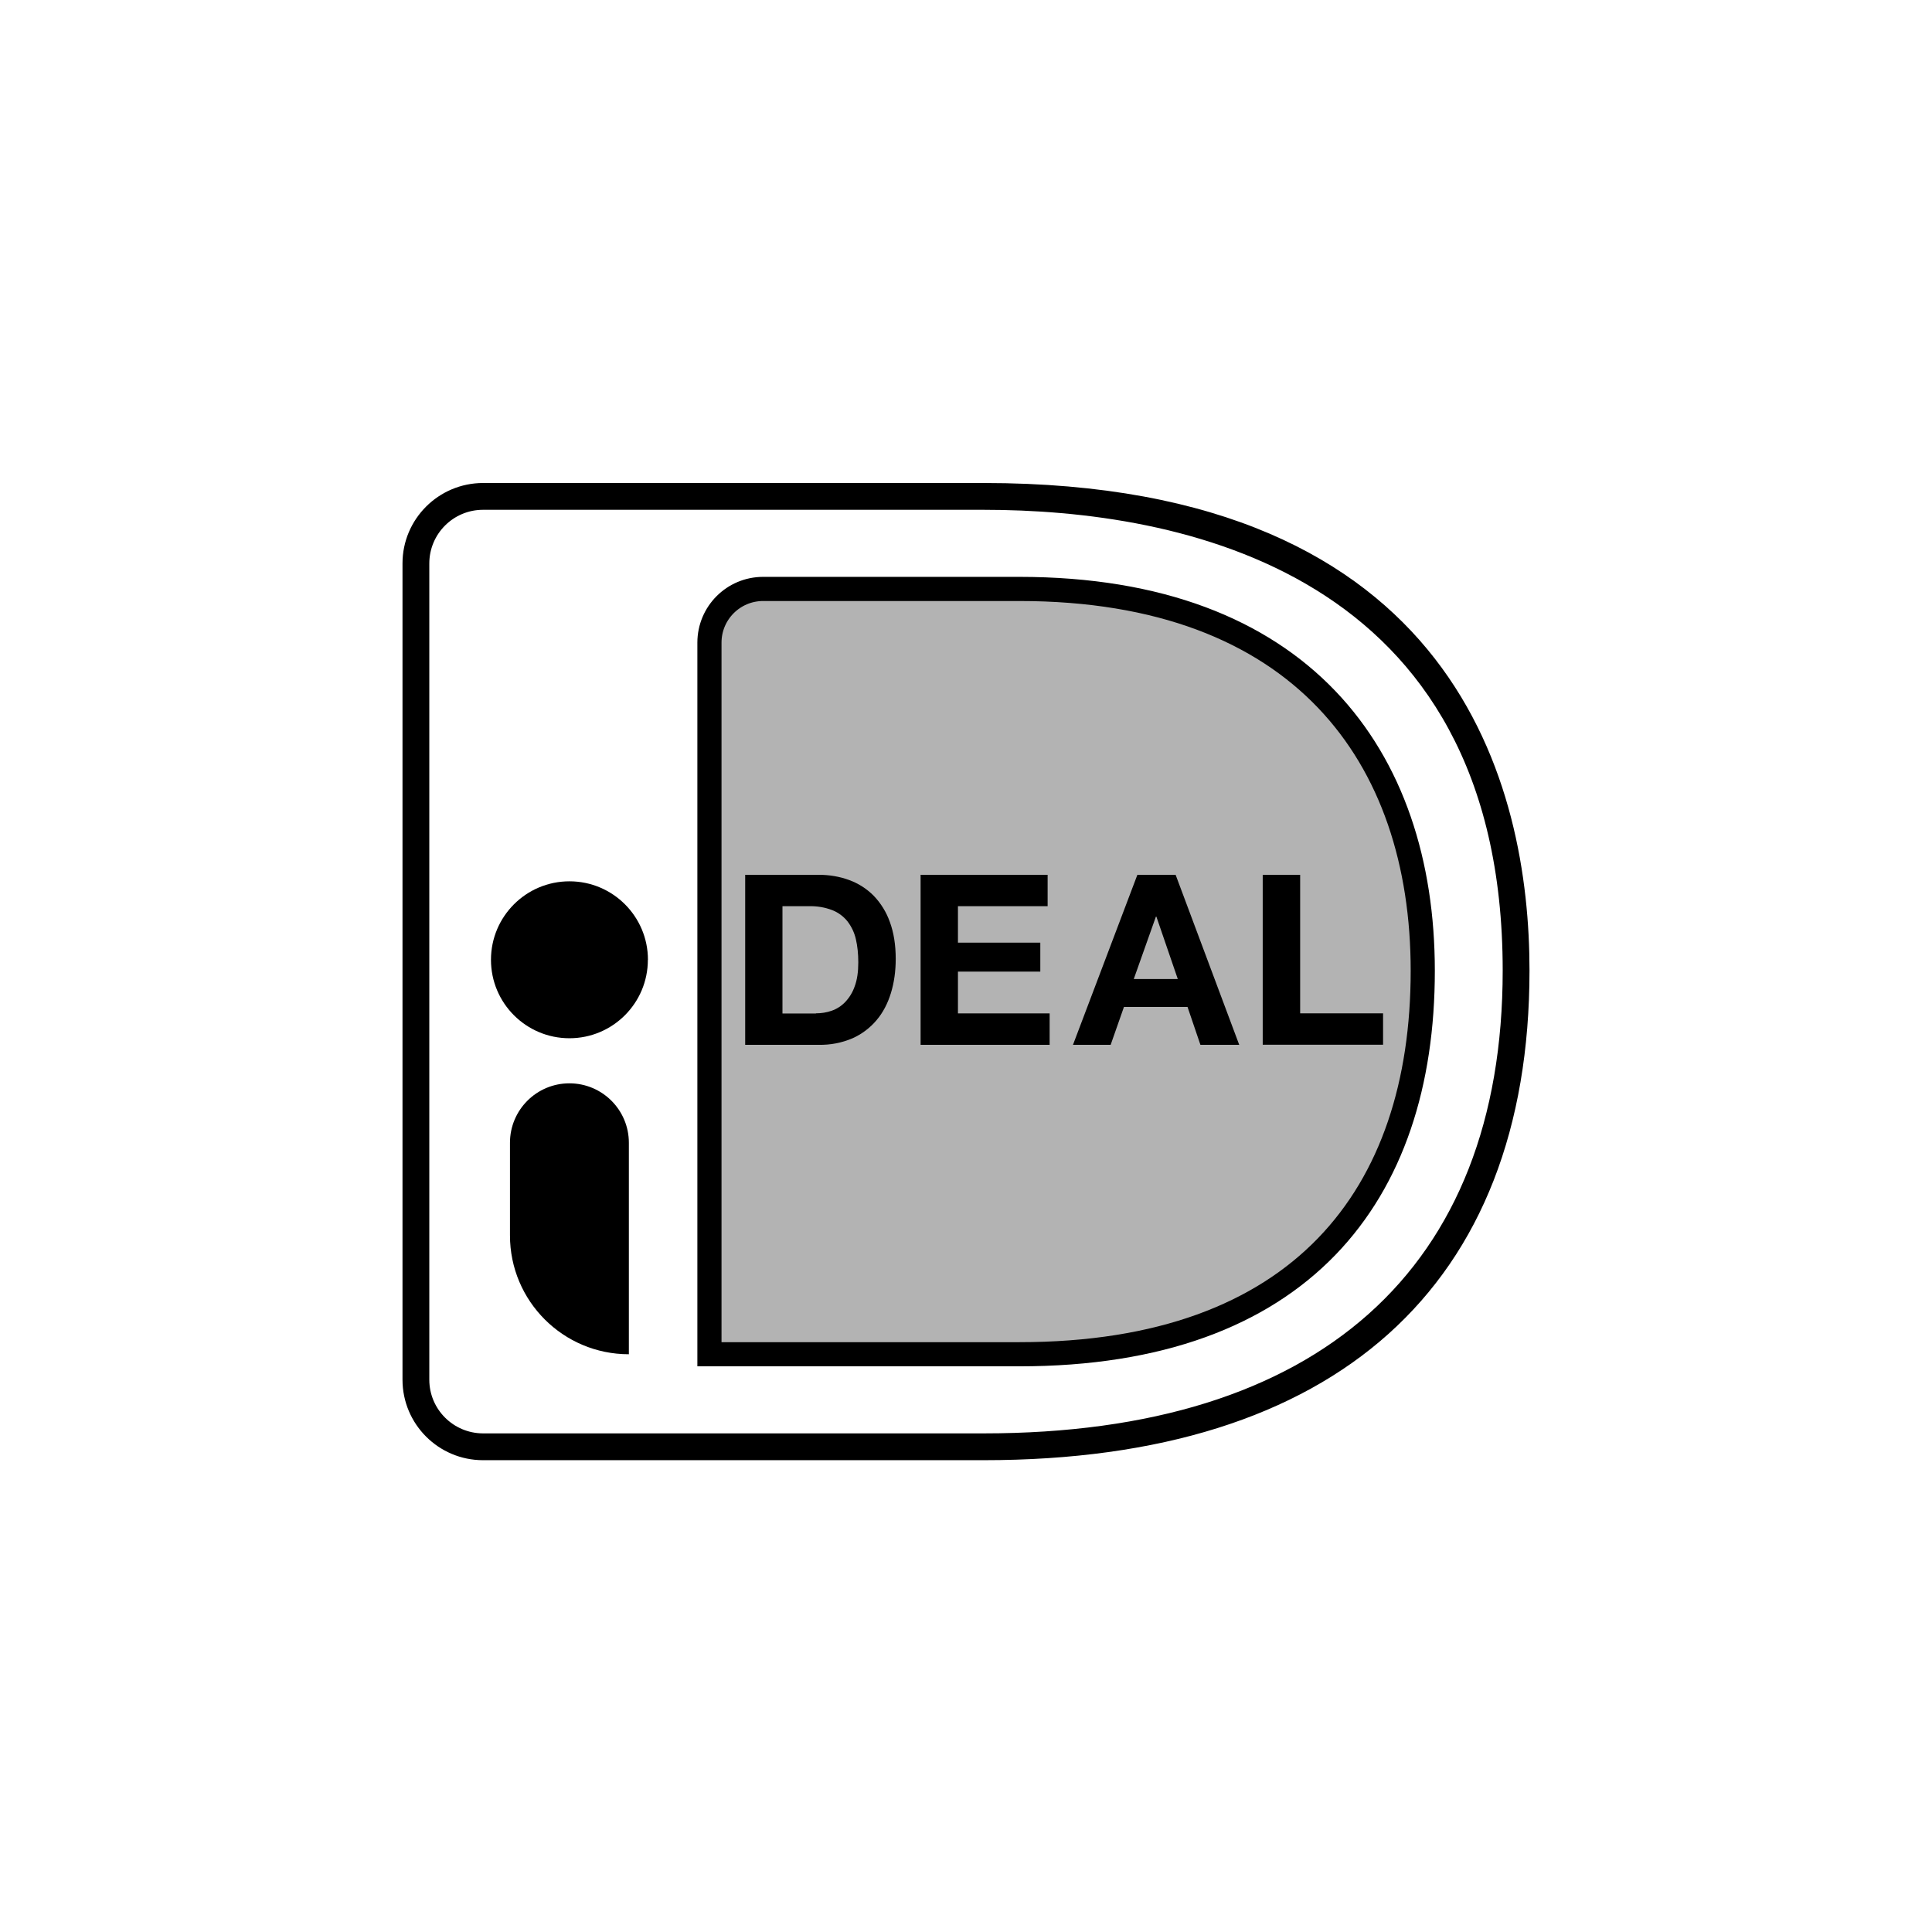
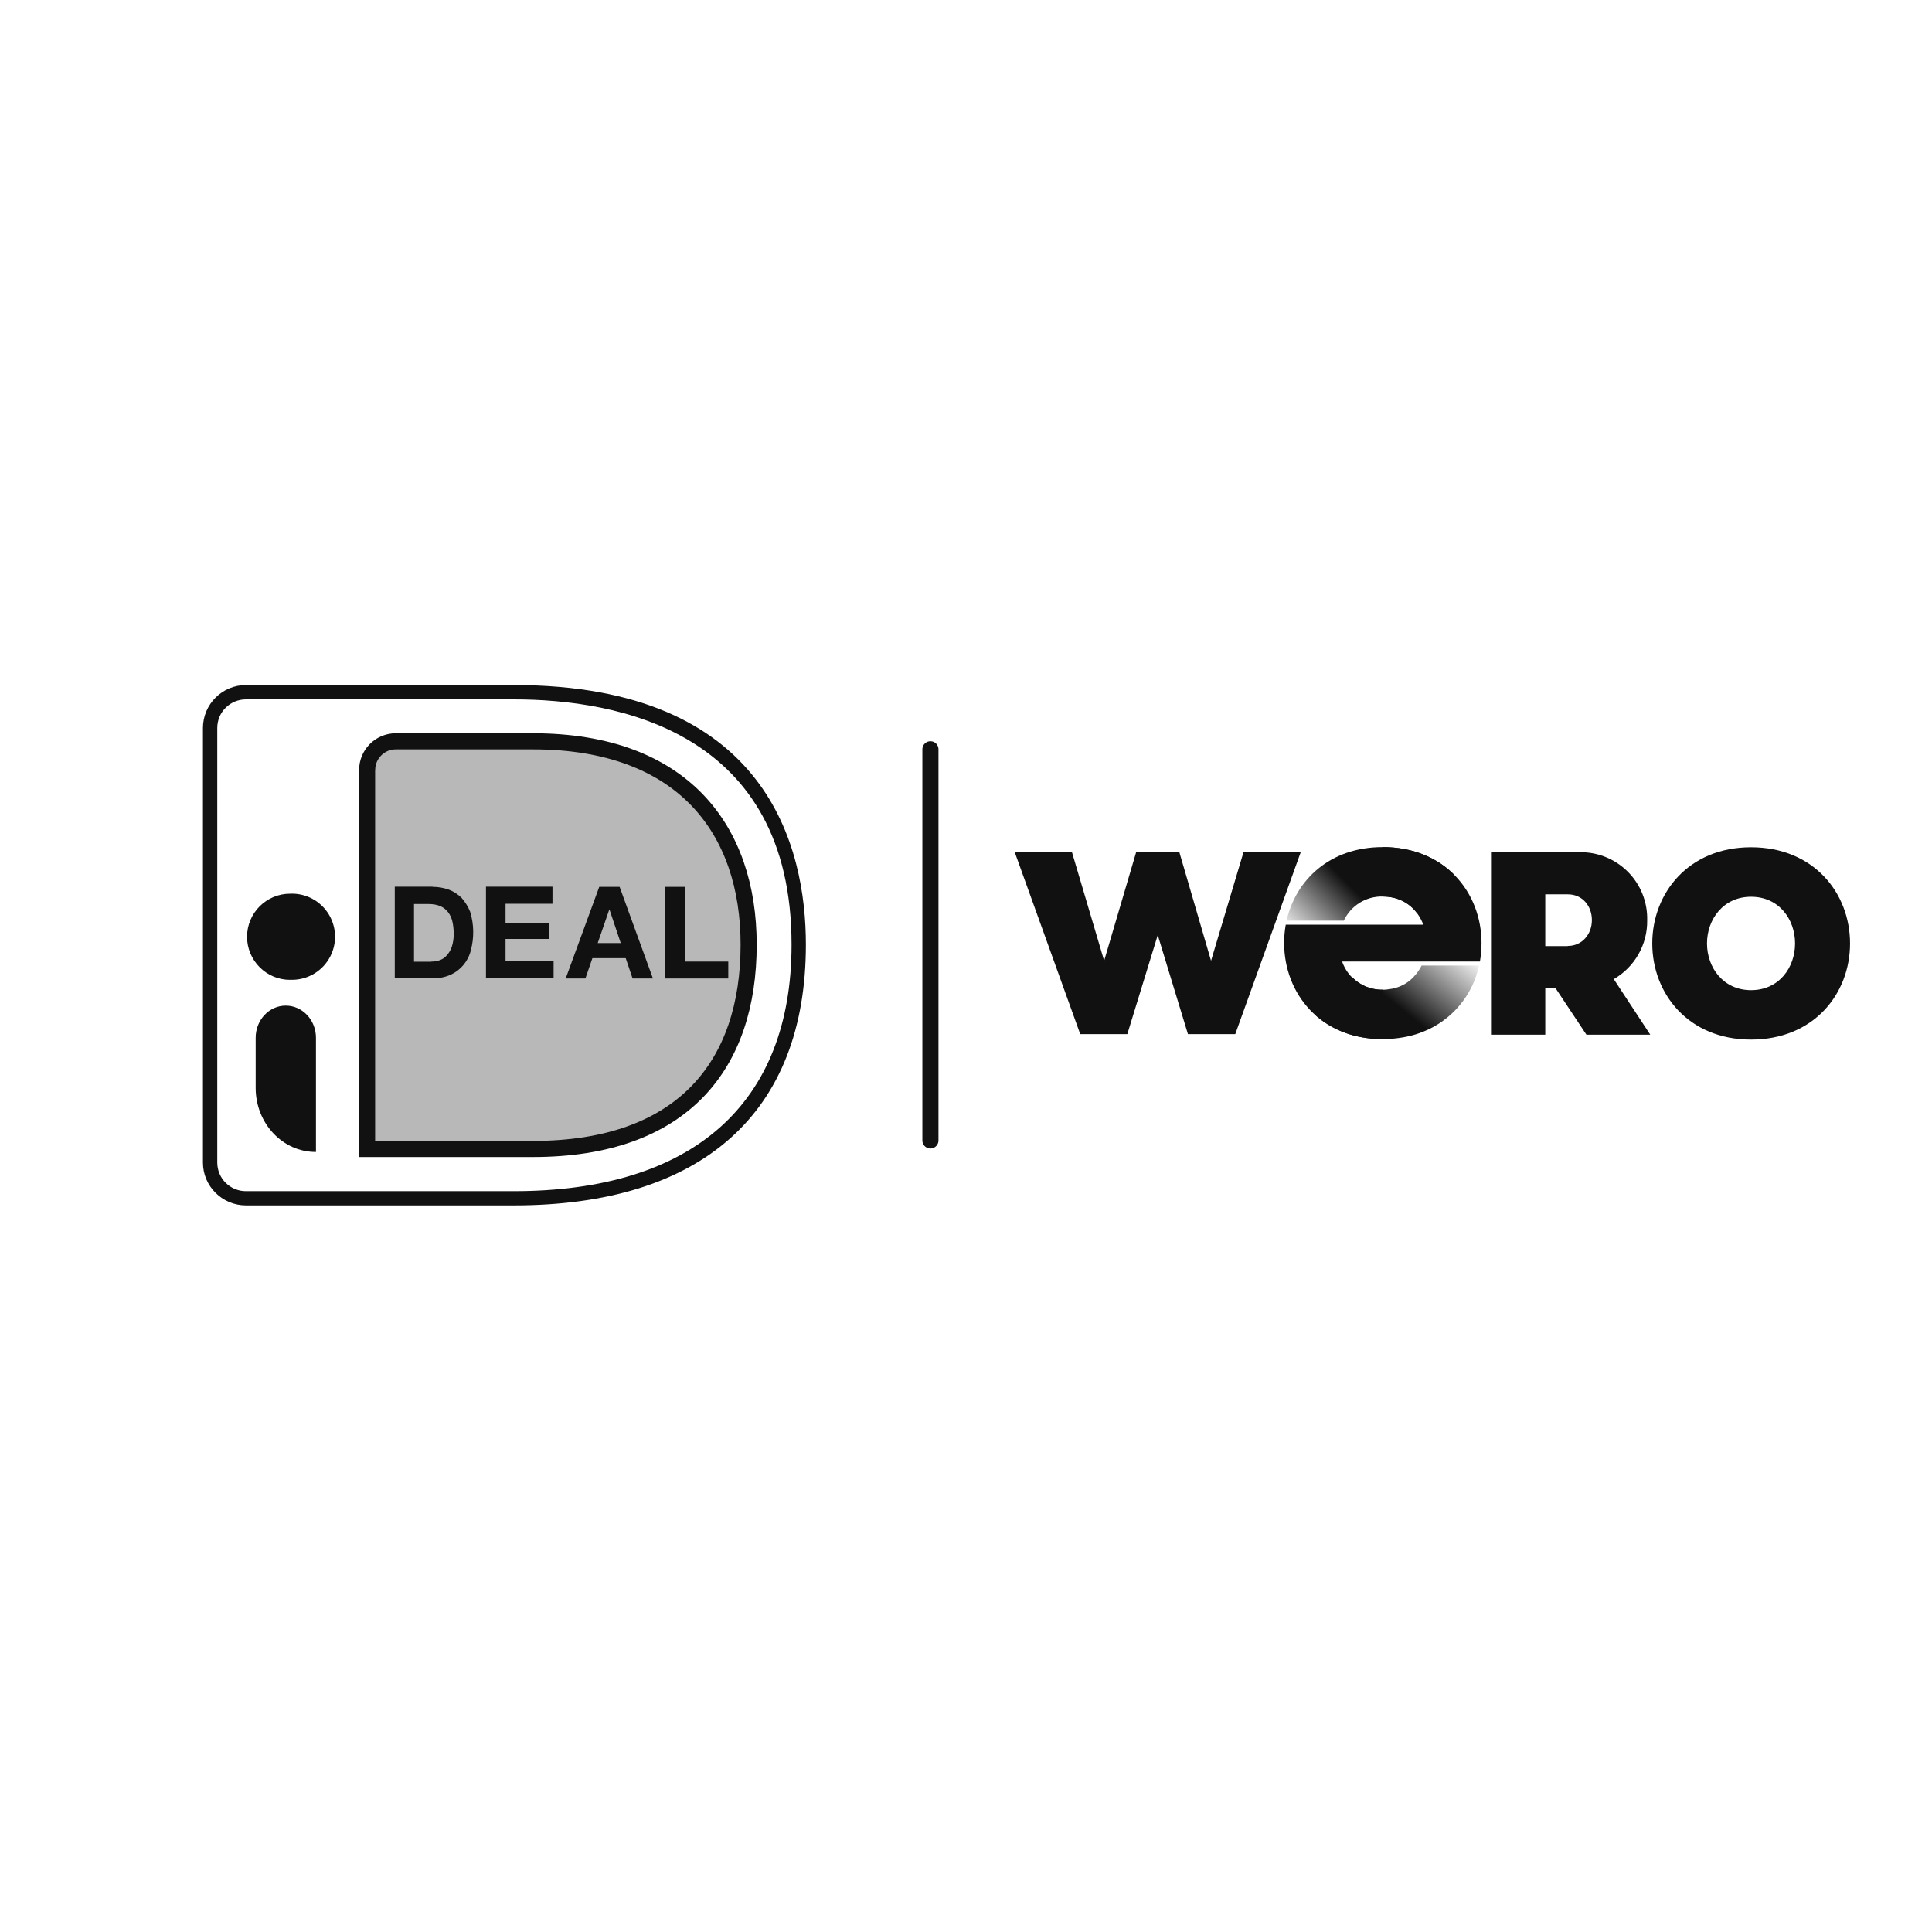
- <svg xmlns="http://www.w3.org/2000/svg" width="120" height="120" viewBox="0 0 24 16" fill="currentColor">
-   <path fill="none" stroke="currentColor" stroke-width="0.3" d="M8.813 3.982v8.841h3.849c3.496 0 5.012-1.975 5.012-4.763 0-2.67-1.516-4.744-5.012-4.744H9.48a.667.667 0 0 0-.667.666Z" />
-   <path fill="currentColor" style="opacity: 0.3" d="M8.813 3.982v8.841h3.849c3.496 0 5.012-1.975 5.012-4.763 0-2.67-1.516-4.744-5.012-4.744H9.48a.667.667 0 0 0-.667.666Z" />
-   <path d="M6 2.333A.667.667 0 0 0 5.333 3v10.139c0 .368.299.666.667.667h6.22c4.157 0 6.447-2.042 6.447-5.75 0-4.98-4.04-5.723-6.447-5.723H6Zm6.22 11.806H6c-.552 0-1-.448-1-1V2.999c0-.551.448-.998 1-.999h6.22C18.12 2 19 5.794 19 8.056c0 3.923-2.408 6.083-6.78 6.083Z" />
-   <path d="M10.136 8.588c.066 0 .132-.01.195-.032a.427.427 0 0 0 .168-.108.536.536 0 0 0 .119-.197c.03-.08.044-.18.044-.296 0-.106-.01-.202-.03-.288a.574.574 0 0 0-.103-.22.455.455 0 0 0-.188-.14.75.75 0 0 0-.288-.05H9.72V8.59h.415Zm.032-1.721c.136 0 .263.022.38.065a.825.825 0 0 1 .305.195.904.904 0 0 1 .201.326c.048.13.073.283.073.458 0 .154-.02.296-.06.426-.04.13-.099.243-.179.337a.838.838 0 0 1-.298.224 1.01 1.01 0 0 1-.422.081h-.911V6.867h.911Zm2.846 0v.39H11.9v.453h1.023v.36H11.9v.519h1.139v.39h-1.603V6.867h1.58Zm1.617 1.295-.266-.775h-.006l-.275.775h.547Zm-.027-1.295.79 2.112h-.482l-.16-.47h-.79l-.165.47h-.468l.8-2.112h.475Zm1.547 0v1.721h1.03v.39h-1.495V6.868h.465Z" />
-   <path d="M8.048 7.923a.974.974 0 1 1-1.949 0 .974.974 0 0 1 1.95 0Zm-.236 4.9a1.476 1.476 0 0 1-1.477-1.476v-1.151a.738.738 0 0 1 1.477 0v2.627Z" />
+ <svg xmlns="http://www.w3.org/2000/svg" width="120" height="120" viewBox="0 0 24 16">
+   <path fill="#111" stroke="#111" stroke-width="0.2" fill-opacity="0.3" d="M4.56 5.564v4.709h2.06c1.87 0 2.68-1.051 2.68-2.538 0-1.422-.81-2.526-2.68-2.526H4.917a.356.356 0 0 0-.356.355" />
+   <path fill="#111" fill-rule="evenodd" d="M3.056 10.974h3.327c2.338 0 3.628-1.15 3.628-3.239 0-1.203-.471-3.225-3.628-3.225H3.056a.534.534 0 0 0-.535.533v5.399c0 .294.24.532.535.532m-.357-5.931c0-.197.159-.355.357-.355h3.327c1.287 0 3.45.396 3.45 3.047 0 1.975-1.227 3.062-3.45 3.062H3.056a.355.355 0 0 1-.357-.355z" />
+   <path fill="#111" fill-rule="evenodd" d="M5.574 7.051a.6.6 0 0 0-.2-.034v-.002h-.47v1.137h.476a.5.5 0 0 0 .221-.045.45.45 0 0 0 .248-.302.87.87 0 0 0-.008-.477.6.6 0 0 0-.106-.173.45.45 0 0 0-.161-.104m-.112.877a.3.3 0 0 1-.104.017v.002h-.215V7.23h.175q.09 0 .15.026c.04.016.073.044.098.075a.3.3 0 0 1 .054.118q.016.069.016.154a.5.5 0 0 1-.024.16.3.3 0 0 1-.063.106.2.2 0 0 1-.087.059" />
+   <path fill="#111" d="M6.863 7.017v.21H6.28v.244h.537v.193H6.28v.278h.597v.21h-.84V7.015h.826z" />
+   <path fill="#111" fill-rule="evenodd" d="m8.111 8.155-.414-1.138h-.253l-.417 1.138h.245l.087-.252h.414l.085.252zm-.54-.857.14.417h-.286l.144-.417z" />
+   <path fill="#111" d="M8.507 7.017v.928h.54v.21h-.783V7.017z" />
+   <path fill="#111" d="M3.604 8.171a.535.535 0 1 0 0-1.069.535.535 0 0 0 0 1.07M3.922 10.31c-.414 0-.746-.357-.746-.796v-.622c0-.22.166-.4.374-.4.206 0 .375.178.375.4v1.419z" />
+   <path fill="none" stroke="#111" stroke-linecap="round" stroke-width=".2" d="M11.558 5.308v4.859" />
+   <path fill="#111" d="M20.525 7.72c0-.625.45-1.195 1.227-1.195.78 0 1.23.57 1.23 1.195s-.45 1.194-1.23 1.194c-.777 0-1.227-.57-1.227-1.194m1.774 0c0-.301-.2-.58-.547-.58-.343 0-.547.279-.547.58s.204.58.547.58c.347 0 .547-.28.547-.58M20.047 8.163a.83.83 0 0 0 .415-.731.825.825 0 0 0-.852-.845h-1.088v2.266h.674v-.58h.126l.385.58h.793zm-.573-.41h-.278V7.11h.281c.182 0 .298.146.298.32s-.12.321-.3.321M15.448 6.584l-.404 1.351-.394-1.35h-.536l-.398 1.35-.4-1.35h-.711l.814 2.261h.585l.378-1.23.375 1.23h.588l.814-2.262zM17.178 8.294h-.002a.52.52 0 0 1-.504-.35h1.712a1.3 1.3 0 0 0 .02-.229c0-.623-.448-1.191-1.226-1.192v.614c.253 0 .428.15.503.35h-1.709q-.02.111-.02.228c0 .624.449 1.193 1.224 1.193h.002z" />
+   <linearGradient id="a" x1="18.014" x2="16.965" y1="7.574" y2="8.874" gradientUnits="userSpaceOnUse">
+     <stop offset=".024" stop-opacity="0" stop-color="#111" />
+     <stop offset=".676" stop-color="#111" />
+   </linearGradient>
+   <path fill="url(#a)" d="m17.176 8.908.078-.002q.236-.013.428-.091a1.14 1.14 0 0 0 .691-.821h-.713a.6.6 0 0 1-.144.184.5.5 0 0 1-.261.11.52.52 0 0 1-.46-.152l-.465.465c.206.188.492.307.846.307" />
+   <linearGradient id="b" x1="16.179" x2="17.257" y1="7.866" y2="6.787" gradientUnits="userSpaceOnUse">
+     <stop offset=".024" stop-opacity="0" stop-color="#111" />
+     <stop offset=".676" stop-color="#111" />
+   </linearGradient>
+   <path fill="url(#b)" d="M17.176 6.523c-.657 0-1.08.409-1.194.914h.711a.52.52 0 0 1 .483-.3c.184 0 .327.078.42.197l.468-.468c-.209-.209-.51-.343-.888-.343" />
</svg>
